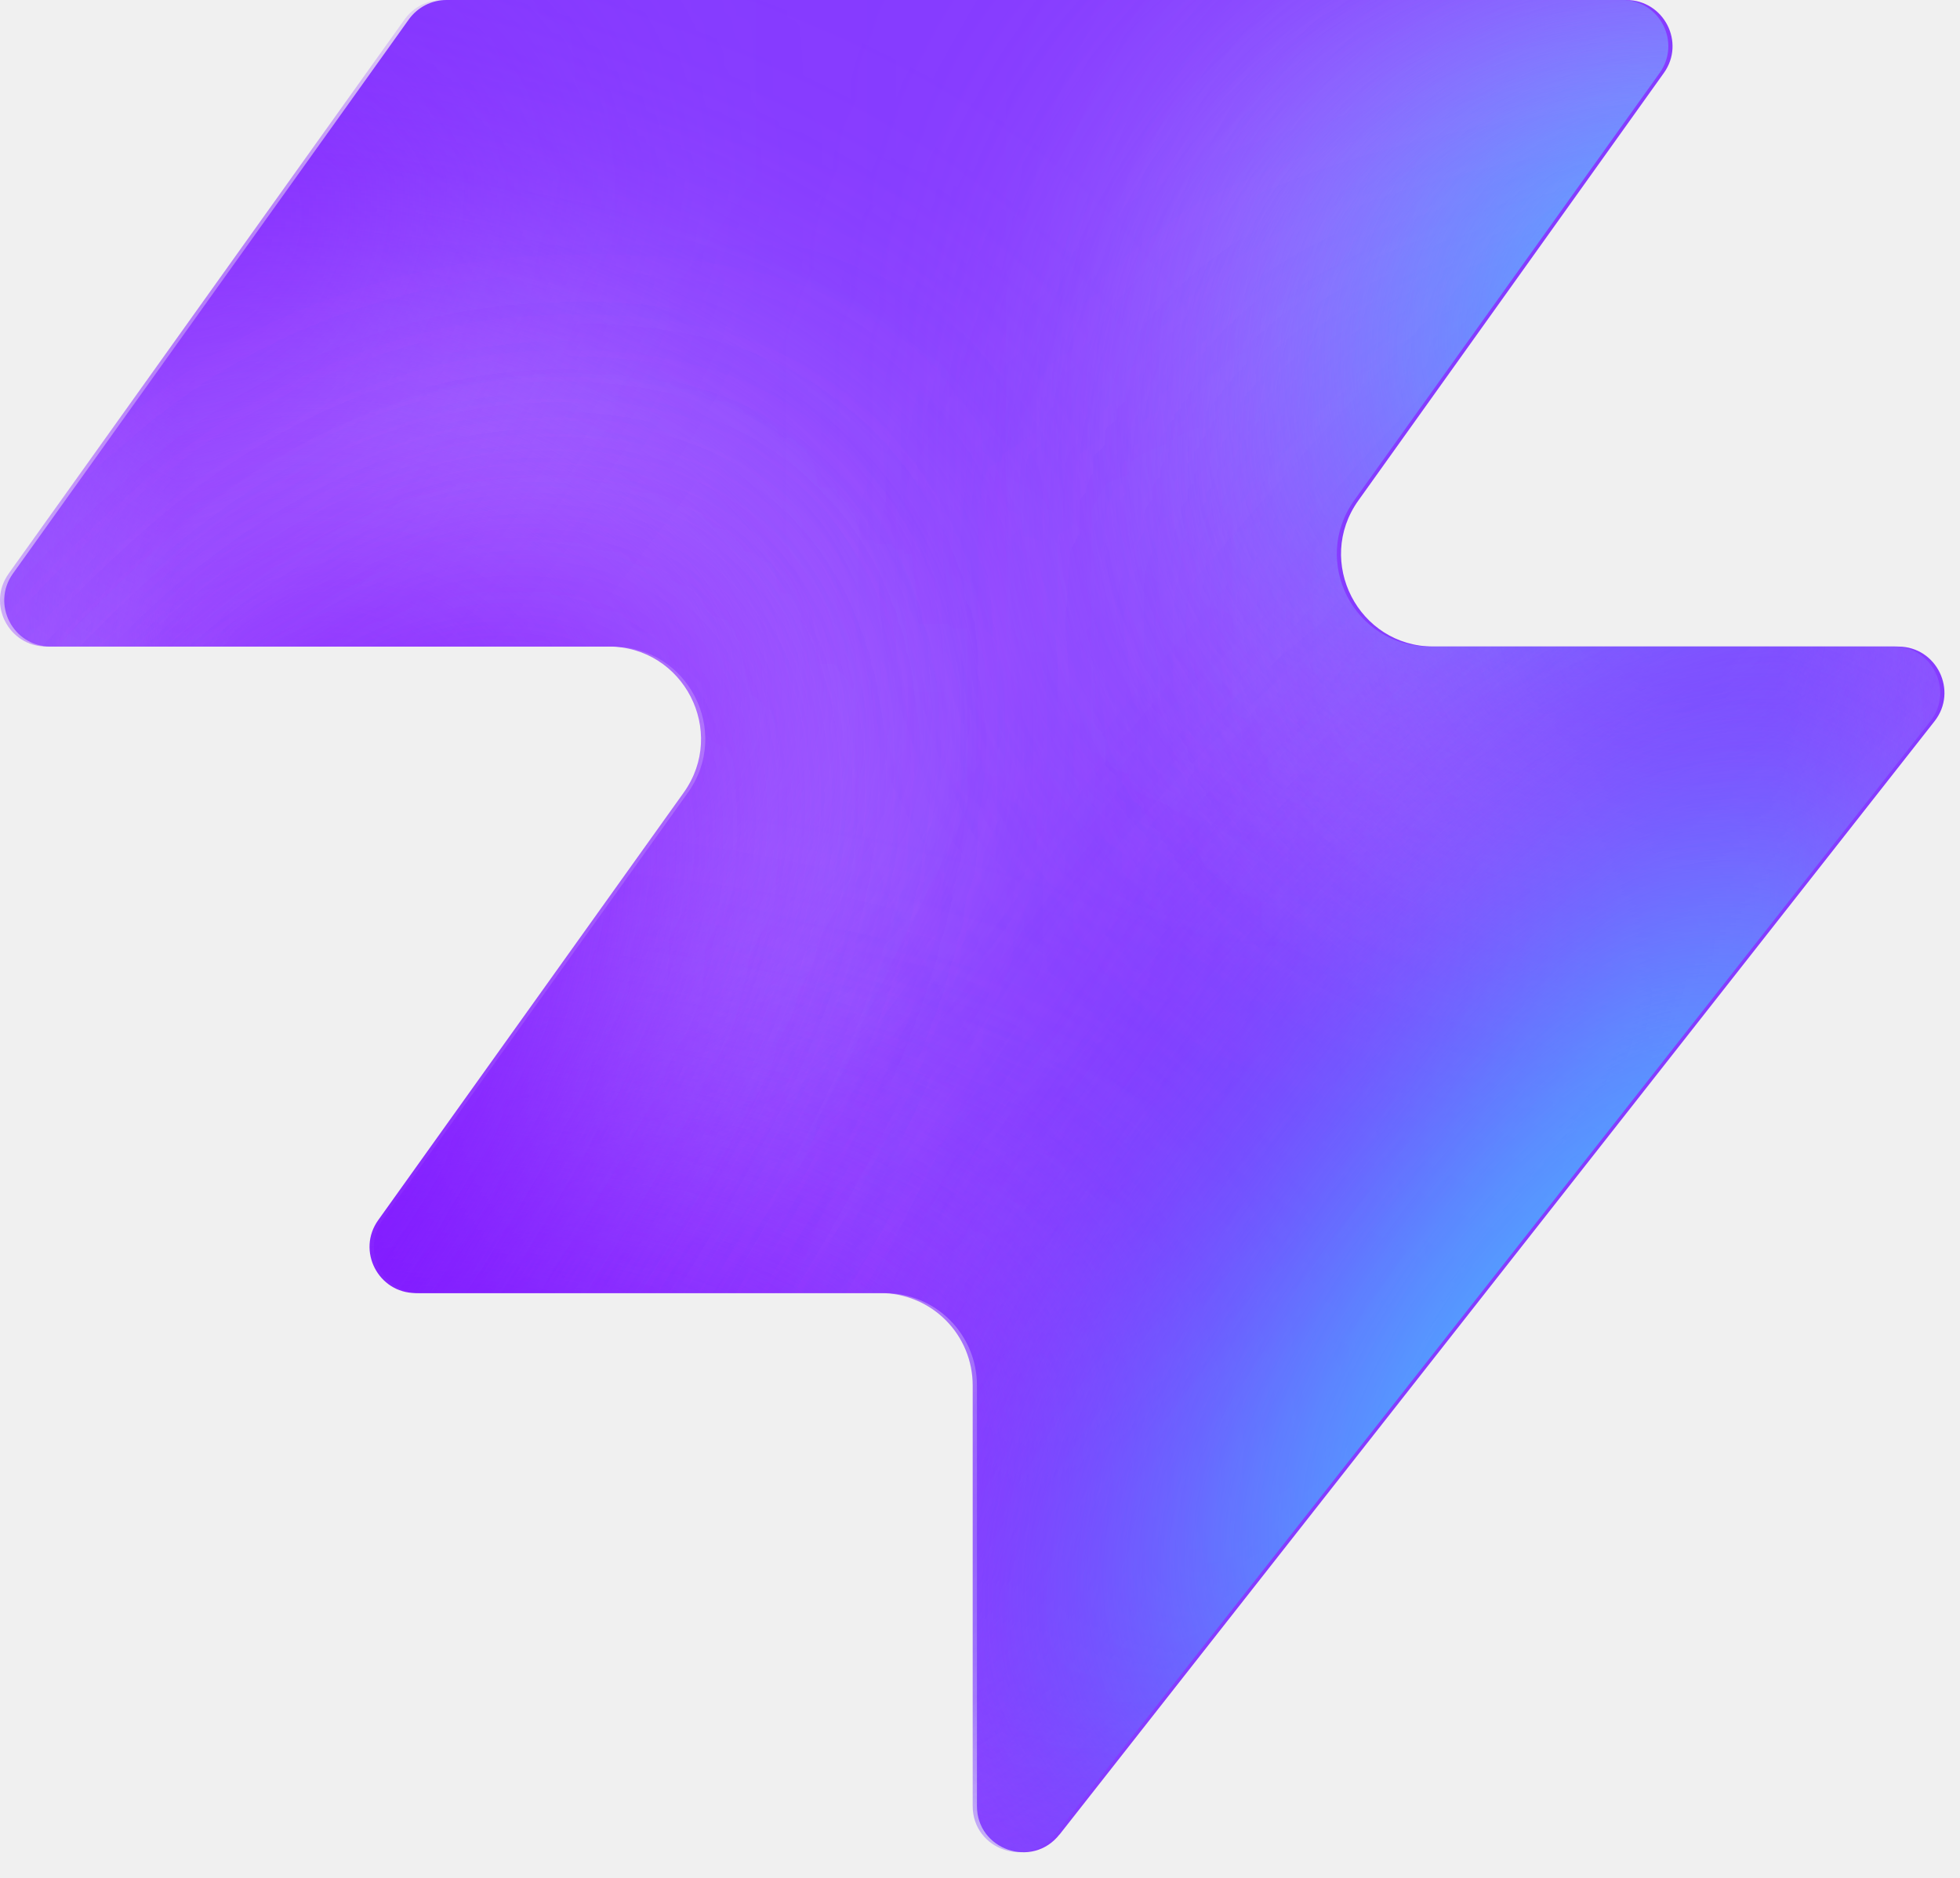
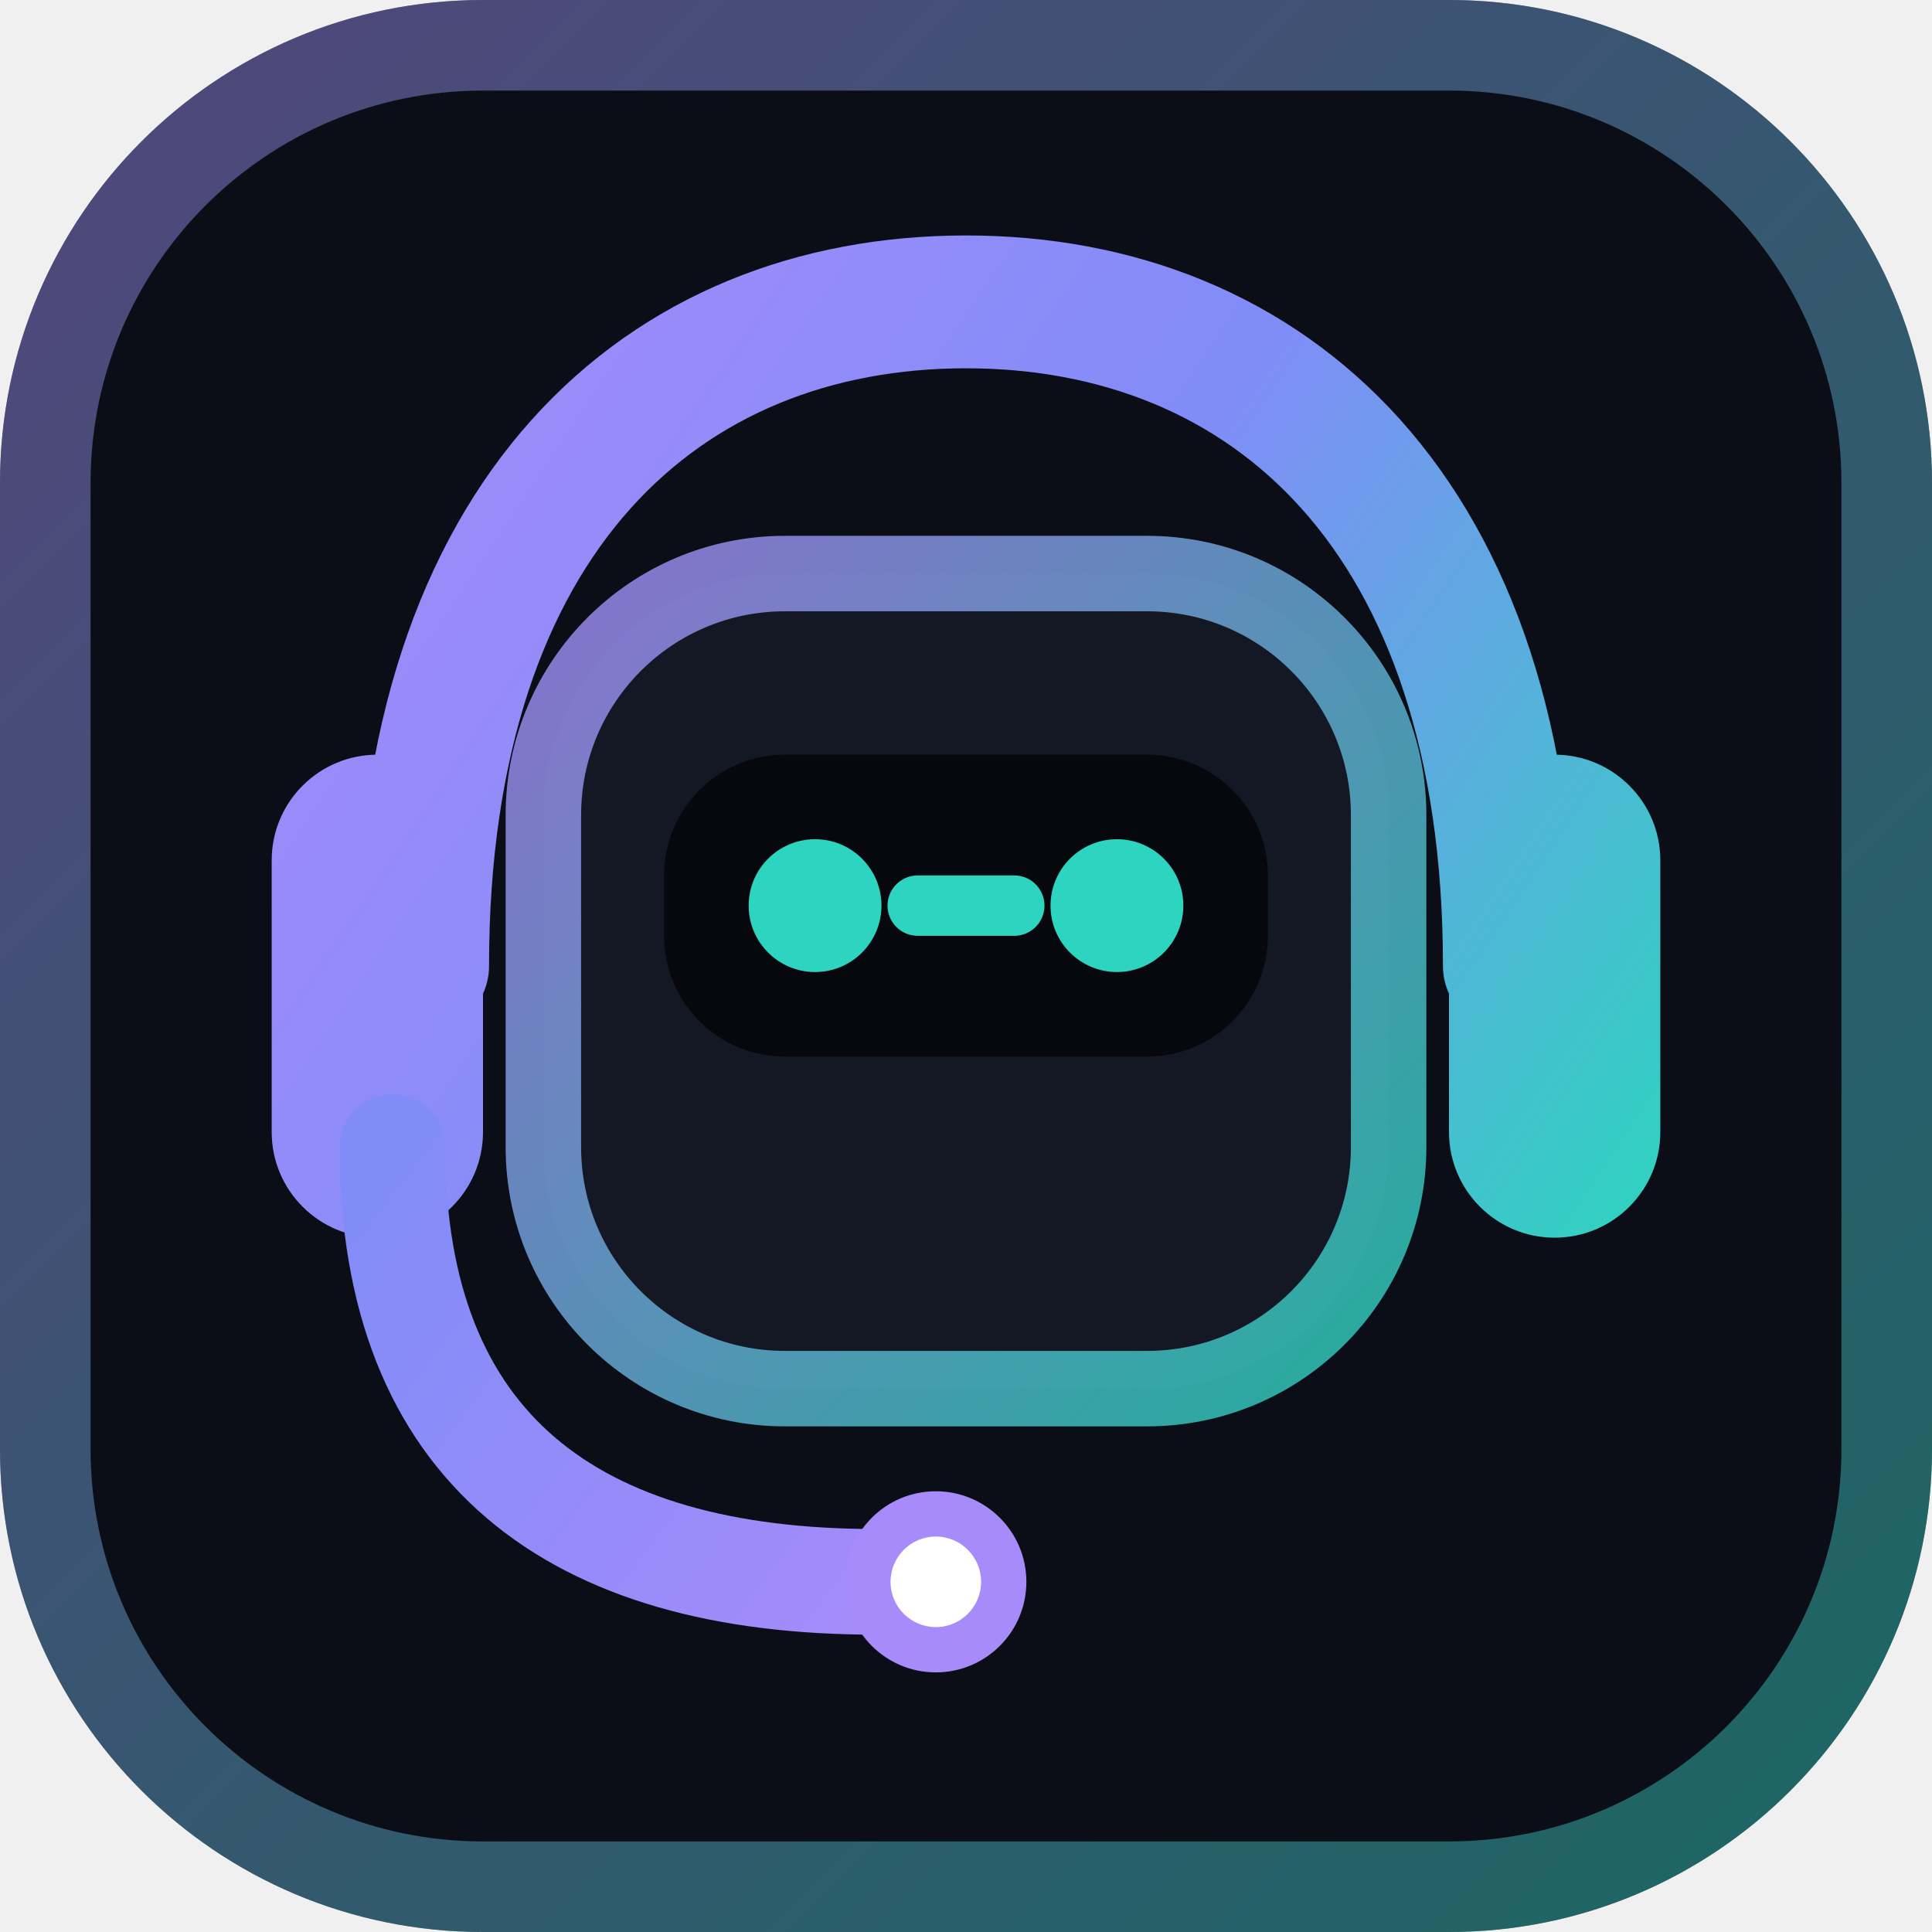
- <svg xmlns="http://www.w3.org/2000/svg" width="48" height="46" fill="none" viewBox="0 0 48 46">
-   <path fill="#863bff" d="M25.946 44.938c-.664.845-2.021.375-2.021-.698V33.937a2.26 2.26 0 0 0-2.262-2.262H10.287c-.92 0-1.456-1.04-.92-1.788l7.48-10.471c1.07-1.497 0-3.578-1.842-3.578H1.237c-.92 0-1.456-1.04-.92-1.788L10.013.474c.214-.297.556-.474.92-.474h28.894c.92 0 1.456 1.04.92 1.788l-7.48 10.471c-1.07 1.498 0 3.579 1.842 3.579h11.377c.943 0 1.473 1.088.89 1.83L25.947 44.94z" style="fill:#863bff;fill:color(display-p3 .525 .23 1);fill-opacity:1" />
-   <mask id="a" width="48" height="46" x="0" y="0" maskUnits="userSpaceOnUse" style="mask-type:alpha">
-     <path fill="#000" d="M25.842 44.938c-.664.844-2.021.375-2.021-.698V33.937a2.26 2.26 0 0 0-2.262-2.262H10.183c-.92 0-1.456-1.04-.92-1.788l7.48-10.471c1.07-1.498 0-3.579-1.842-3.579H1.133c-.92 0-1.456-1.04-.92-1.787L9.91.473c.214-.297.556-.474.92-.474h28.894c.92 0 1.456 1.04.92 1.788l-7.48 10.471c-1.07 1.498 0 3.578 1.842 3.578h11.377c.943 0 1.473 1.088.89 1.832L25.843 44.94z" style="fill:#000;fill-opacity:1" />
-   </mask>
-   <g mask="url(#a)">
-     <g filter="url(#b)">
-       <ellipse cx="5.508" cy="14.704" fill="#ede6ff" rx="5.508" ry="14.704" style="fill:#ede6ff;fill:color(display-p3 .927 .903 1);fill-opacity:1" transform="matrix(.00324 1 1 -.00324 -4.47 31.516)" />
-     </g>
-     <g filter="url(#c)">
-       <ellipse cx="10.399" cy="29.851" fill="#ede6ff" rx="10.399" ry="29.851" style="fill:#ede6ff;fill:color(display-p3 .927 .903 1);fill-opacity:1" transform="matrix(.00324 1 1 -.00324 -39.328 7.883)" />
-     </g>
-     <g filter="url(#d)">
-       <ellipse cx="5.508" cy="30.487" fill="#7e14ff" rx="5.508" ry="30.487" style="fill:#7e14ff;fill:color(display-p3 .492 .077 1);fill-opacity:1" transform="rotate(89.814 -25.913 -14.639)scale(1 -1)" />
-     </g>
-     <g filter="url(#e)">
-       <ellipse cx="5.508" cy="30.599" fill="#7e14ff" rx="5.508" ry="30.599" style="fill:#7e14ff;fill:color(display-p3 .492 .077 1);fill-opacity:1" transform="rotate(89.814 -32.644 -3.334)scale(1 -1)" />
-     </g>
-     <g filter="url(#f)">
-       <ellipse cx="5.508" cy="30.599" fill="#7e14ff" rx="5.508" ry="30.599" style="fill:#7e14ff;fill:color(display-p3 .492 .077 1);fill-opacity:1" transform="matrix(.00324 1 1 -.00324 -34.34 30.47)" />
-     </g>
-     <g filter="url(#g)">
-       <ellipse cx="14.072" cy="22.078" fill="#ede6ff" rx="14.072" ry="22.078" style="fill:#ede6ff;fill:color(display-p3 .927 .903 1);fill-opacity:1" transform="rotate(93.35 24.506 48.493)scale(-1 1)" />
-     </g>
-     <g filter="url(#h)">
-       <ellipse cx="3.47" cy="21.501" fill="#7e14ff" rx="3.47" ry="21.501" style="fill:#7e14ff;fill:color(display-p3 .492 .077 1);fill-opacity:1" transform="rotate(89.009 28.708 47.59)scale(-1 1)" />
-     </g>
-     <g filter="url(#i)">
-       <ellipse cx="3.47" cy="21.501" fill="#7e14ff" rx="3.47" ry="21.501" style="fill:#7e14ff;fill:color(display-p3 .492 .077 1);fill-opacity:1" transform="rotate(89.009 28.708 47.59)scale(-1 1)" />
-     </g>
-     <g filter="url(#j)">
-       <ellipse cx=".387" cy="8.972" fill="#7e14ff" rx="4.407" ry="29.108" style="fill:#7e14ff;fill:color(display-p3 .492 .077 1);fill-opacity:1" transform="rotate(39.51 .387 8.972)" />
-     </g>
-     <g filter="url(#k)">
-       <ellipse cx="47.523" cy="-6.092" fill="#7e14ff" rx="4.407" ry="29.108" style="fill:#7e14ff;fill:color(display-p3 .492 .077 1);fill-opacity:1" transform="rotate(37.892 47.523 -6.092)" />
-     </g>
-     <g filter="url(#l)">
-       <ellipse cx="41.412" cy="6.333" fill="#47bfff" rx="5.971" ry="9.665" style="fill:#47bfff;fill:color(display-p3 .28 .748 1);fill-opacity:1" transform="rotate(37.892 41.412 6.333)" />
-     </g>
-     <g filter="url(#m)">
-       <ellipse cx="-1.879" cy="38.332" fill="#7e14ff" rx="4.407" ry="29.108" style="fill:#7e14ff;fill:color(display-p3 .492 .077 1);fill-opacity:1" transform="rotate(37.892 -1.88 38.332)" />
-     </g>
-     <g filter="url(#n)">
-       <ellipse cx="-1.879" cy="38.332" fill="#7e14ff" rx="4.407" ry="29.108" style="fill:#7e14ff;fill:color(display-p3 .492 .077 1);fill-opacity:1" transform="rotate(37.892 -1.88 38.332)" />
-     </g>
-     <g filter="url(#o)">
-       <ellipse cx="35.651" cy="29.907" fill="#7e14ff" rx="4.407" ry="29.108" style="fill:#7e14ff;fill:color(display-p3 .492 .077 1);fill-opacity:1" transform="rotate(37.892 35.651 29.907)" />
-     </g>
-     <g filter="url(#p)">
-       <ellipse cx="38.418" cy="32.4" fill="#47bfff" rx="5.971" ry="15.297" style="fill:#47bfff;fill:color(display-p3 .28 .748 1);fill-opacity:1" transform="rotate(37.892 38.418 32.4)" />
-     </g>
-   </g>
+ <svg xmlns="http://www.w3.org/2000/svg" viewBox="0 0 32 32" fill="none">
+   <rect width="32" height="32" rx="8" fill="#0c0e17" />
+   <rect x="0.75" y="0.75" width="30.5" height="30.5" rx="7.25" stroke="url(#opBorder)" stroke-width="1.5" stroke-opacity="0.45" />
+   <path d="M7 16 C7 8.5 11 5 16 5 C21 5 25 8.5 25 16" stroke="url(#headsetGrad)" stroke-width="2.2" stroke-linecap="round" />
+   <rect x="4.5" y="12.5" width="3.5" height="8" rx="1.75" fill="url(#headsetGrad)" />
+   <rect x="24" y="12.5" width="3.5" height="8" rx="1.75" fill="url(#headsetGrad)" />
+   <rect x="9" y="9.5" width="14" height="13.5" rx="4" fill="#141724" stroke="url(#headGrad)" stroke-width="1.25" />
+   <rect x="11" y="12.5" width="10" height="5" rx="2" fill="#07080d" />
+   <circle cx="13.5" cy="15" r="1.1" fill="#2dd4bf" />
+   <circle cx="18.5" cy="15" r="1.1" fill="#2dd4bf" />
+   <path d="M15.2 15H16.8" stroke="#2dd4bf" stroke-width="1" stroke-linecap="round" />
+   <path d="M6.5 19 C6.5 24 9.5 26.2 14.5 26.2" stroke="url(#micGrad)" stroke-width="1.75" stroke-linecap="round" />
+   <circle cx="15.5" cy="26.2" r="1.5" fill="#a78bfa" />
+   <circle cx="15.5" cy="26.2" r="0.75" fill="#ffffff" />
  <defs>
-     <filter id="b" width="60.045" height="41.654" x="-19.77" y="16.149" color-interpolation-filters="sRGB" filterUnits="userSpaceOnUse">
-       <feFlood flood-opacity="0" result="BackgroundImageFix" />
-       <feBlend in="SourceGraphic" in2="BackgroundImageFix" result="shape" />
-       <feGaussianBlur result="effect1_foregroundBlur_2002_17158" stdDeviation="7.659" />
-     </filter>
-     <filter id="c" width="90.34" height="51.437" x="-54.613" y="-7.533" color-interpolation-filters="sRGB" filterUnits="userSpaceOnUse">
-       <feFlood flood-opacity="0" result="BackgroundImageFix" />
-       <feBlend in="SourceGraphic" in2="BackgroundImageFix" result="shape" />
-       <feGaussianBlur result="effect1_foregroundBlur_2002_17158" stdDeviation="7.659" />
-     </filter>
-     <filter id="d" width="79.355" height="29.4" x="-49.64" y="2.03" color-interpolation-filters="sRGB" filterUnits="userSpaceOnUse">
-       <feFlood flood-opacity="0" result="BackgroundImageFix" />
-       <feBlend in="SourceGraphic" in2="BackgroundImageFix" result="shape" />
-       <feGaussianBlur result="effect1_foregroundBlur_2002_17158" stdDeviation="4.596" />
-     </filter>
-     <filter id="e" width="79.579" height="29.4" x="-45.045" y="20.029" color-interpolation-filters="sRGB" filterUnits="userSpaceOnUse">
-       <feFlood flood-opacity="0" result="BackgroundImageFix" />
-       <feBlend in="SourceGraphic" in2="BackgroundImageFix" result="shape" />
-       <feGaussianBlur result="effect1_foregroundBlur_2002_17158" stdDeviation="4.596" />
-     </filter>
-     <filter id="f" width="79.579" height="29.4" x="-43.513" y="21.178" color-interpolation-filters="sRGB" filterUnits="userSpaceOnUse">
-       <feFlood flood-opacity="0" result="BackgroundImageFix" />
-       <feBlend in="SourceGraphic" in2="BackgroundImageFix" result="shape" />
-       <feGaussianBlur result="effect1_foregroundBlur_2002_17158" stdDeviation="4.596" />
-     </filter>
-     <filter id="g" width="74.749" height="58.852" x="15.756" y="-17.901" color-interpolation-filters="sRGB" filterUnits="userSpaceOnUse">
-       <feFlood flood-opacity="0" result="BackgroundImageFix" />
-       <feBlend in="SourceGraphic" in2="BackgroundImageFix" result="shape" />
-       <feGaussianBlur result="effect1_foregroundBlur_2002_17158" stdDeviation="7.659" />
-     </filter>
-     <filter id="h" width="61.377" height="25.362" x="23.548" y="2.284" color-interpolation-filters="sRGB" filterUnits="userSpaceOnUse">
-       <feFlood flood-opacity="0" result="BackgroundImageFix" />
-       <feBlend in="SourceGraphic" in2="BackgroundImageFix" result="shape" />
-       <feGaussianBlur result="effect1_foregroundBlur_2002_17158" stdDeviation="4.596" />
-     </filter>
-     <filter id="i" width="61.377" height="25.362" x="23.548" y="2.284" color-interpolation-filters="sRGB" filterUnits="userSpaceOnUse">
-       <feFlood flood-opacity="0" result="BackgroundImageFix" />
-       <feBlend in="SourceGraphic" in2="BackgroundImageFix" result="shape" />
-       <feGaussianBlur result="effect1_foregroundBlur_2002_17158" stdDeviation="4.596" />
-     </filter>
-     <filter id="j" width="56.045" height="63.649" x="-27.636" y="-22.853" color-interpolation-filters="sRGB" filterUnits="userSpaceOnUse">
-       <feFlood flood-opacity="0" result="BackgroundImageFix" />
-       <feBlend in="SourceGraphic" in2="BackgroundImageFix" result="shape" />
-       <feGaussianBlur result="effect1_foregroundBlur_2002_17158" stdDeviation="4.596" />
-     </filter>
-     <filter id="k" width="54.814" height="64.646" x="20.116" y="-38.415" color-interpolation-filters="sRGB" filterUnits="userSpaceOnUse">
-       <feFlood flood-opacity="0" result="BackgroundImageFix" />
-       <feBlend in="SourceGraphic" in2="BackgroundImageFix" result="shape" />
-       <feGaussianBlur result="effect1_foregroundBlur_2002_17158" stdDeviation="4.596" />
-     </filter>
-     <filter id="l" width="33.541" height="35.313" x="24.641" y="-11.323" color-interpolation-filters="sRGB" filterUnits="userSpaceOnUse">
-       <feFlood flood-opacity="0" result="BackgroundImageFix" />
-       <feBlend in="SourceGraphic" in2="BackgroundImageFix" result="shape" />
-       <feGaussianBlur result="effect1_foregroundBlur_2002_17158" stdDeviation="4.596" />
-     </filter>
-     <filter id="m" width="54.814" height="64.646" x="-29.286" y="6.009" color-interpolation-filters="sRGB" filterUnits="userSpaceOnUse">
-       <feFlood flood-opacity="0" result="BackgroundImageFix" />
-       <feBlend in="SourceGraphic" in2="BackgroundImageFix" result="shape" />
-       <feGaussianBlur result="effect1_foregroundBlur_2002_17158" stdDeviation="4.596" />
-     </filter>
-     <filter id="n" width="54.814" height="64.646" x="-29.286" y="6.009" color-interpolation-filters="sRGB" filterUnits="userSpaceOnUse">
-       <feFlood flood-opacity="0" result="BackgroundImageFix" />
-       <feBlend in="SourceGraphic" in2="BackgroundImageFix" result="shape" />
-       <feGaussianBlur result="effect1_foregroundBlur_2002_17158" stdDeviation="4.596" />
-     </filter>
-     <filter id="o" width="54.814" height="64.646" x="8.244" y="-2.416" color-interpolation-filters="sRGB" filterUnits="userSpaceOnUse">
-       <feFlood flood-opacity="0" result="BackgroundImageFix" />
-       <feBlend in="SourceGraphic" in2="BackgroundImageFix" result="shape" />
-       <feGaussianBlur result="effect1_foregroundBlur_2002_17158" stdDeviation="4.596" />
-     </filter>
-     <filter id="p" width="39.409" height="43.623" x="18.713" y="10.588" color-interpolation-filters="sRGB" filterUnits="userSpaceOnUse">
-       <feFlood flood-opacity="0" result="BackgroundImageFix" />
-       <feBlend in="SourceGraphic" in2="BackgroundImageFix" result="shape" />
-       <feGaussianBlur result="effect1_foregroundBlur_2002_17158" stdDeviation="4.596" />
-     </filter>
+     <linearGradient id="opBorder" x1="0" y1="0" x2="32" y2="32" gradientUnits="userSpaceOnUse">
+       <stop stop-color="#a78bfa" />
+       <stop offset="1" stop-color="#2dd4bf" />
+     </linearGradient>
+     <linearGradient id="headsetGrad" x1="4.5" y1="5" x2="27.5" y2="20.5" gradientUnits="userSpaceOnUse">
+       <stop stop-color="#a78bfa" />
+       <stop offset="0.5" stop-color="#818cf8" />
+       <stop offset="1" stop-color="#2dd4bf" />
+     </linearGradient>
+     <linearGradient id="headGrad" x1="9" y1="9.5" x2="23" y2="23" gradientUnits="userSpaceOnUse">
+       <stop stop-color="#a78bfa" stop-opacity="0.8" />
+       <stop offset="1" stop-color="#2dd4bf" stop-opacity="0.8" />
+     </linearGradient>
+     <linearGradient id="micGrad" x1="6.5" y1="19" x2="16" y2="26.2" gradientUnits="userSpaceOnUse">
+       <stop stop-color="#818cf8" />
+       <stop offset="1" stop-color="#a78bfa" />
+     </linearGradient>
  </defs>
</svg>
